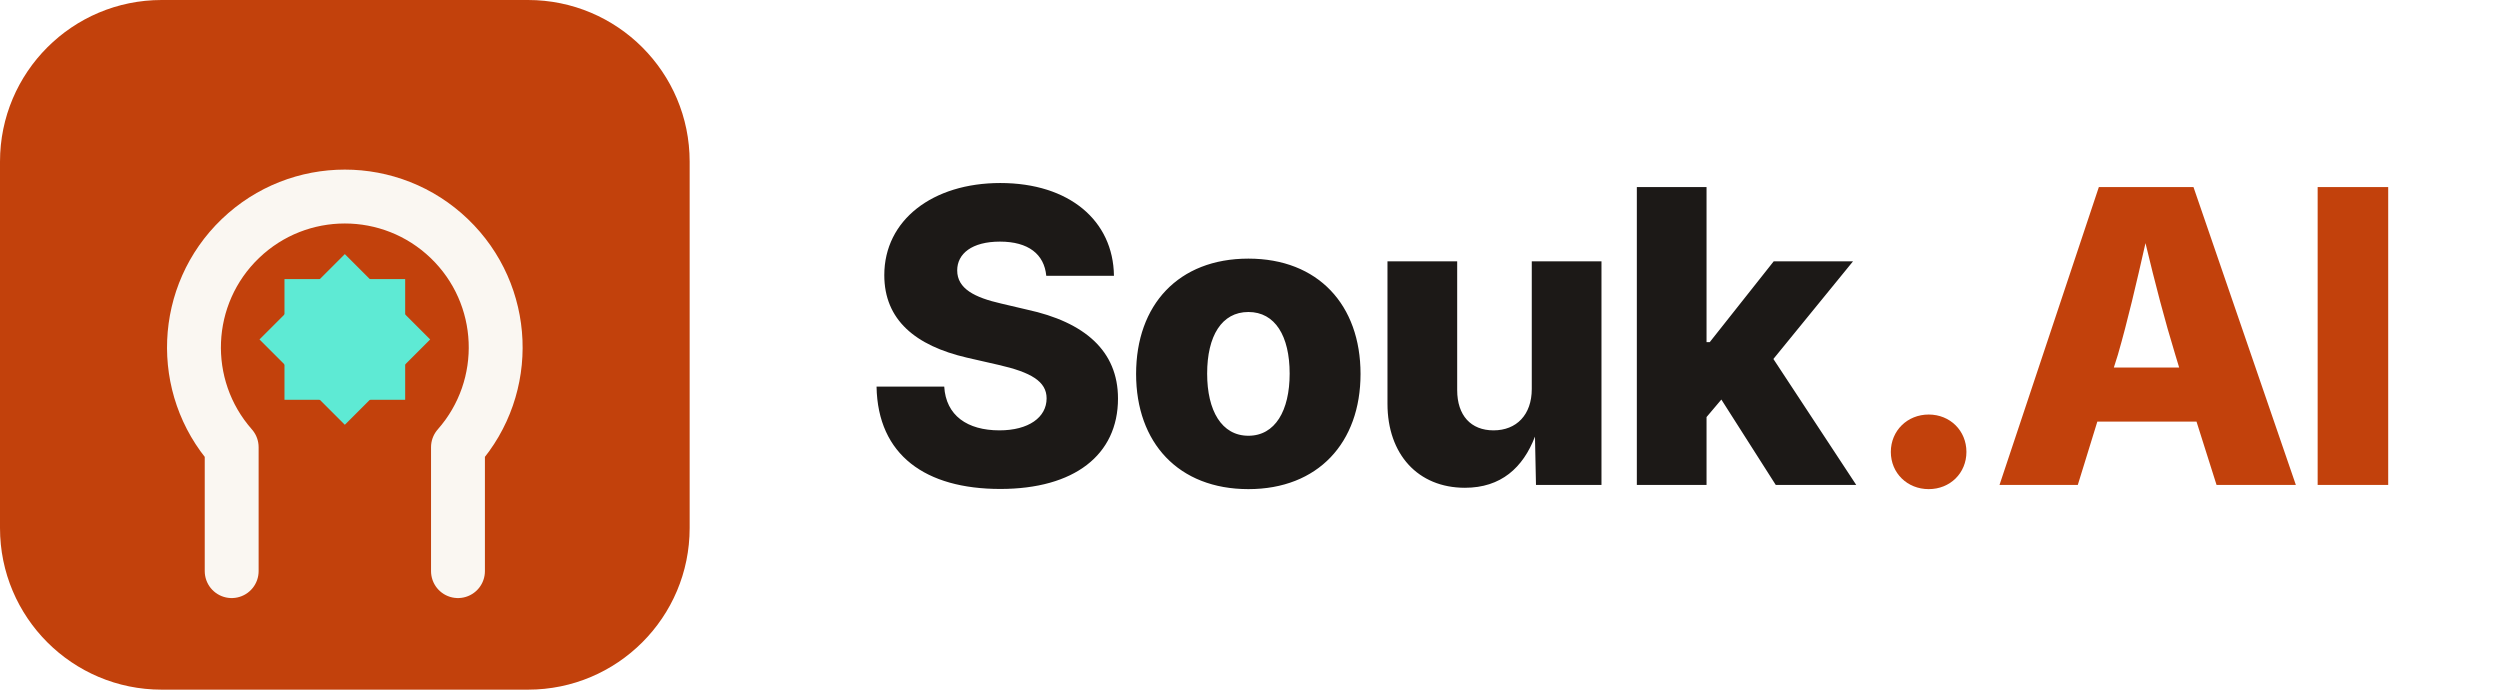
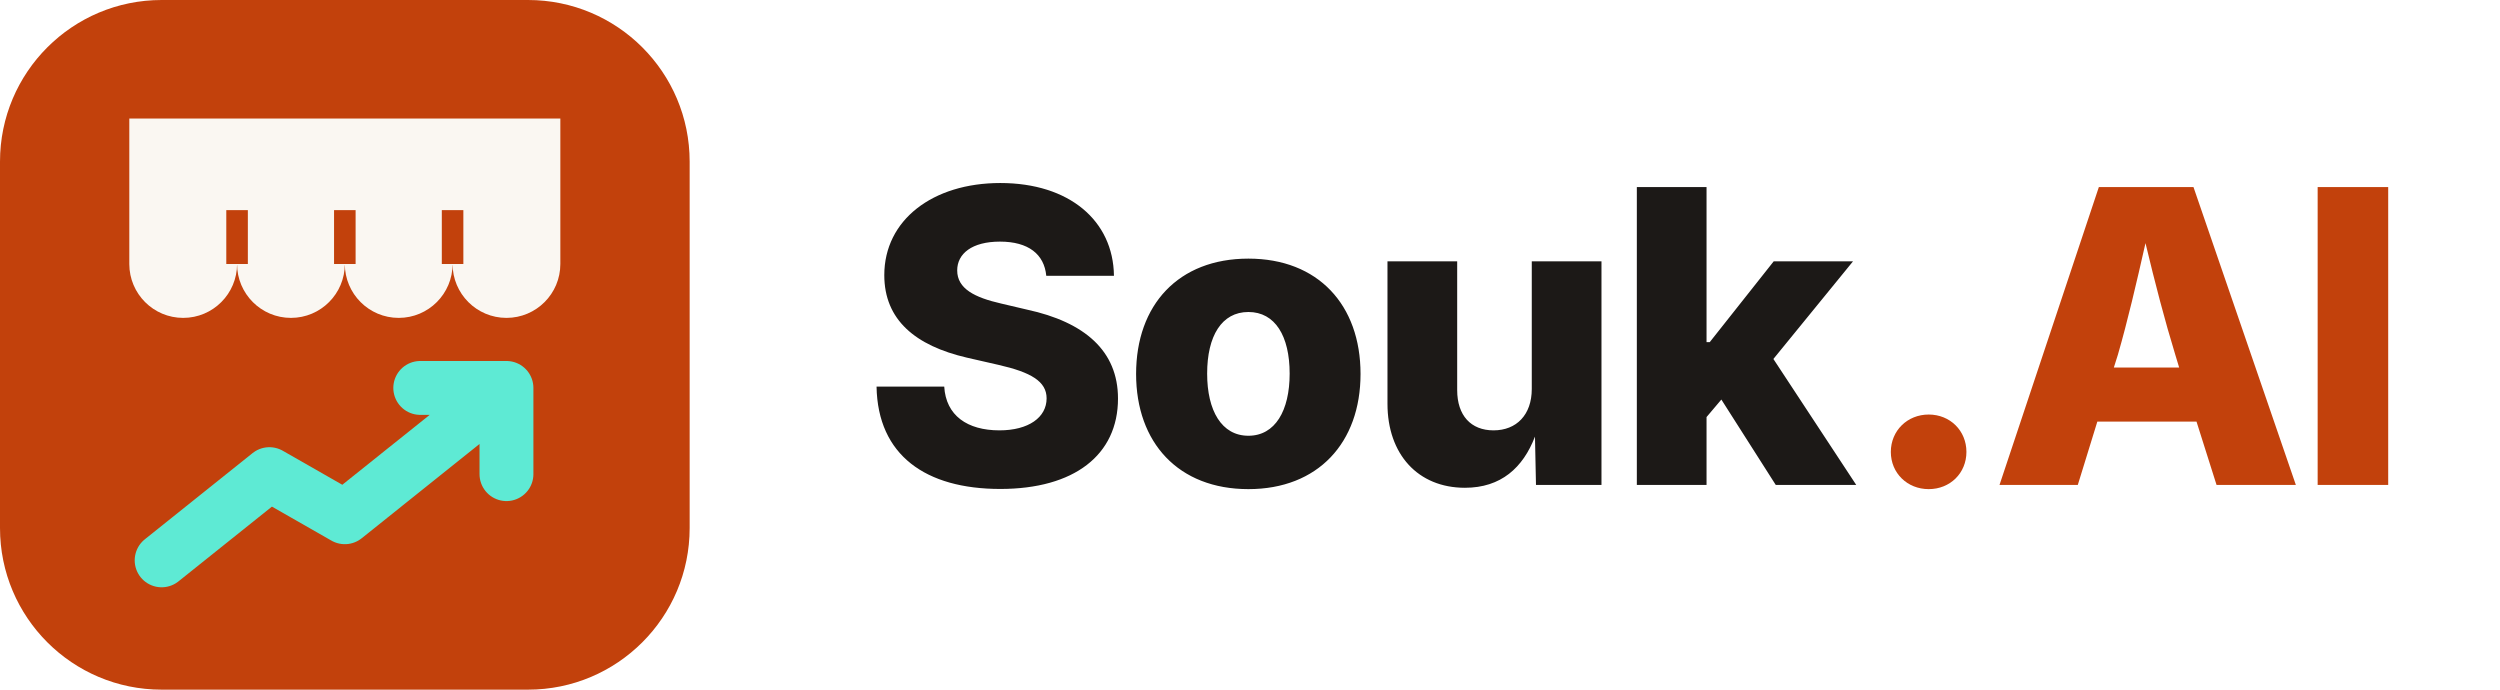
<svg xmlns="http://www.w3.org/2000/svg" viewBox="0 0 232 64" role="img" aria-label="Souk.AI">
  <rect width="64" height="64" rx="15" fill="#C2410C" />
-   <path d="M21.5 53V41.5A14 14 0 1 1 42.5 41.5V53" fill="none" stroke="#FAF7F2" stroke-width="5" stroke-linecap="round" stroke-linejoin="round" />
-   <g transform="translate(32 31.5)" fill="#5EEAD4">
-     <rect x="-5.6" y="-5.6" width="11.2" height="11.2" />
-     <rect x="-5.6" y="-5.6" width="11.2" height="11.2" transform="rotate(45)" />
-   </g>
+   <path d="M12 11h40v13.5a5 5 0 0 1-10 0 5 5 0 0 1-10 0 5 5 0 0 1-10 0 5 5 0 0 1-10 0Z" fill="#FAF7F2" />
+   <path d="M22 19.5v5M32 19.5v5M42 19.5v5" stroke="#C2410C" stroke-width="2" />
+   <path d="M15 52l10-8 7 4 15-12M39 36h8v8" fill="none" stroke="#5EEAD4" stroke-width="5" stroke-linecap="round" stroke-linejoin="round" />
  <text x="80" y="45" font-family="Inter, 'Segoe UI', Arial, sans-serif" font-size="38" font-weight="800" letter-spacing="-1" fill="#1C1917">Souk<tspan fill="#C2410C">.AI</tspan>
  </text>
</svg>
